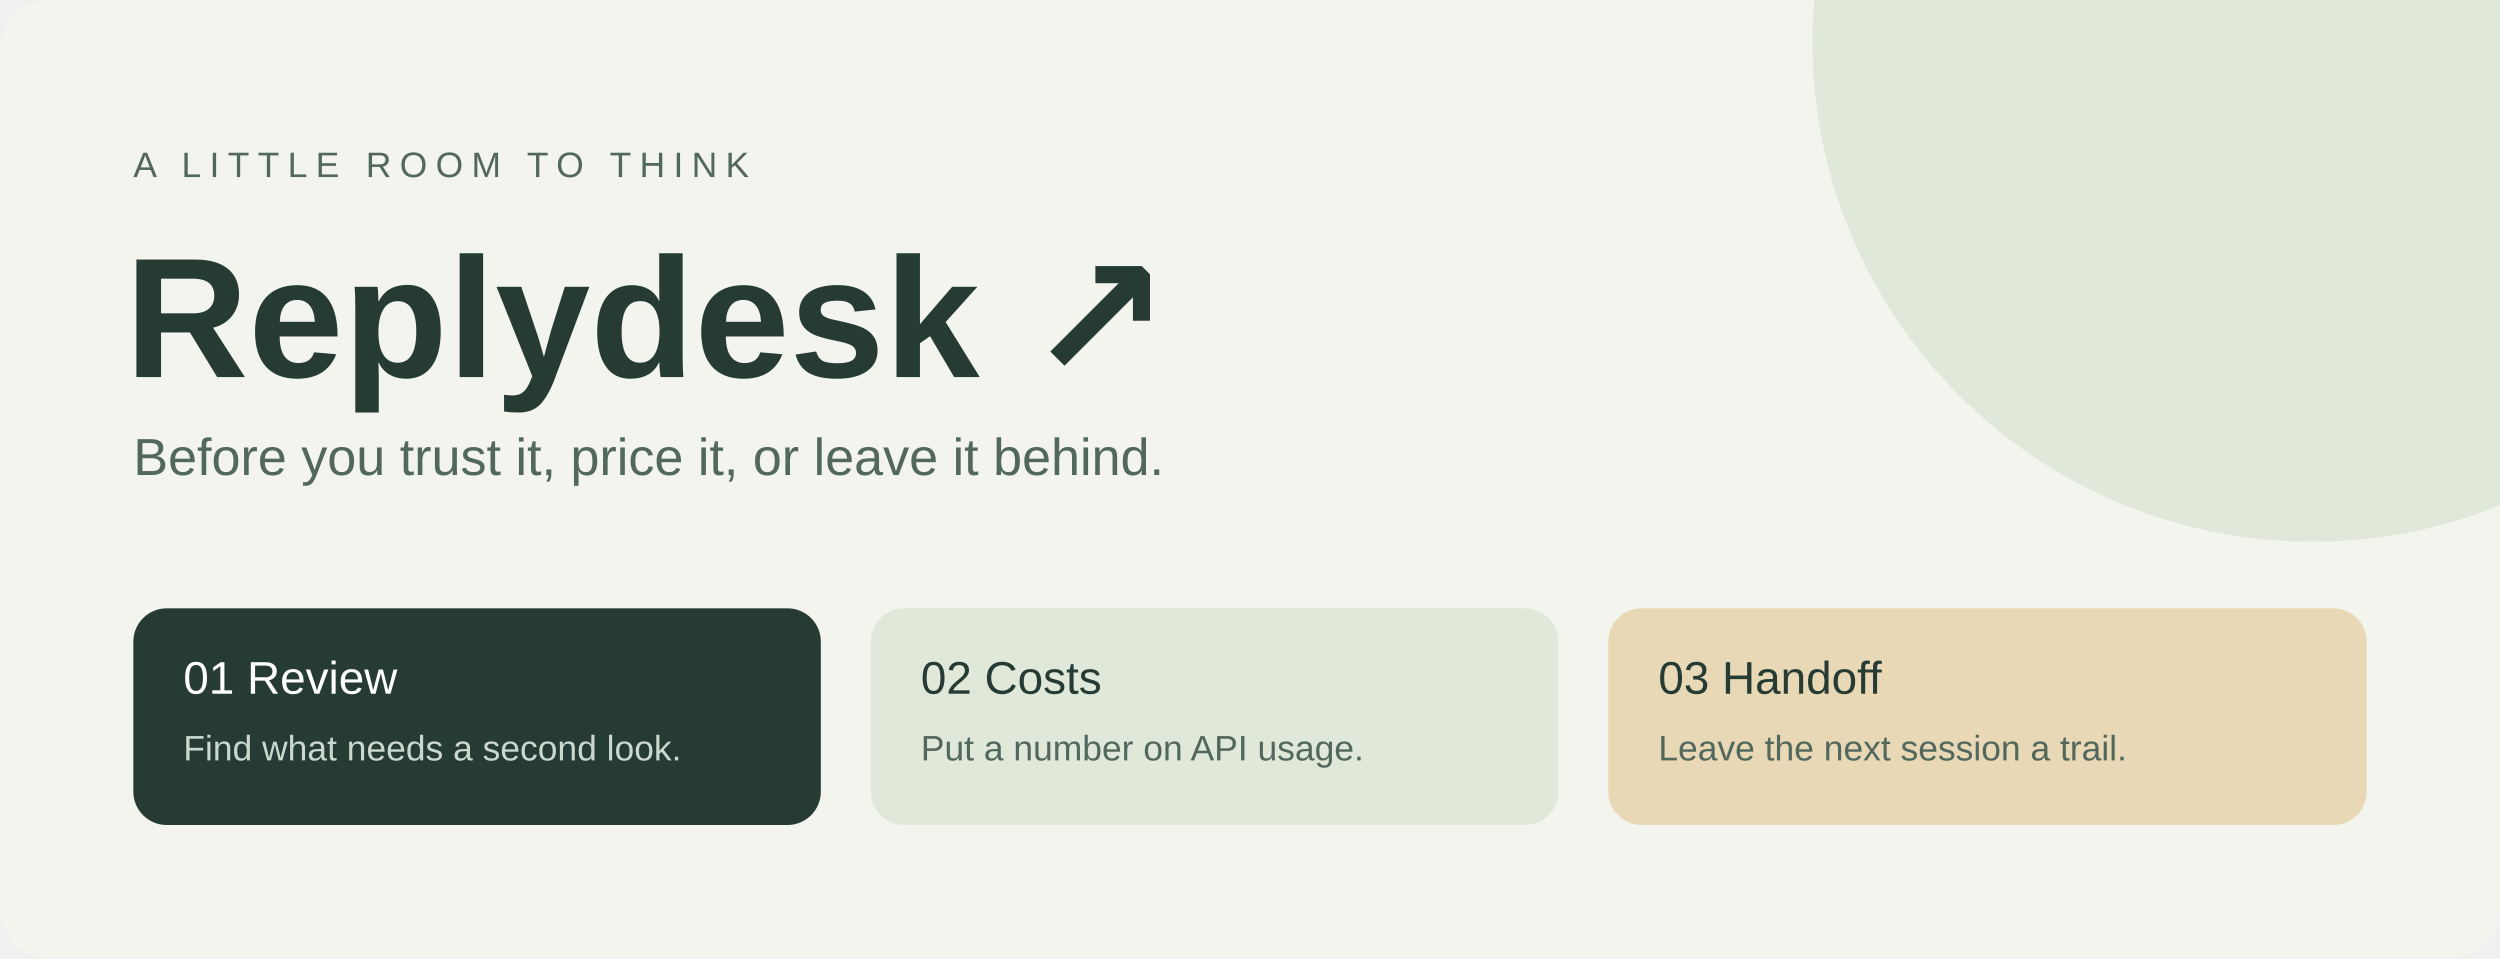
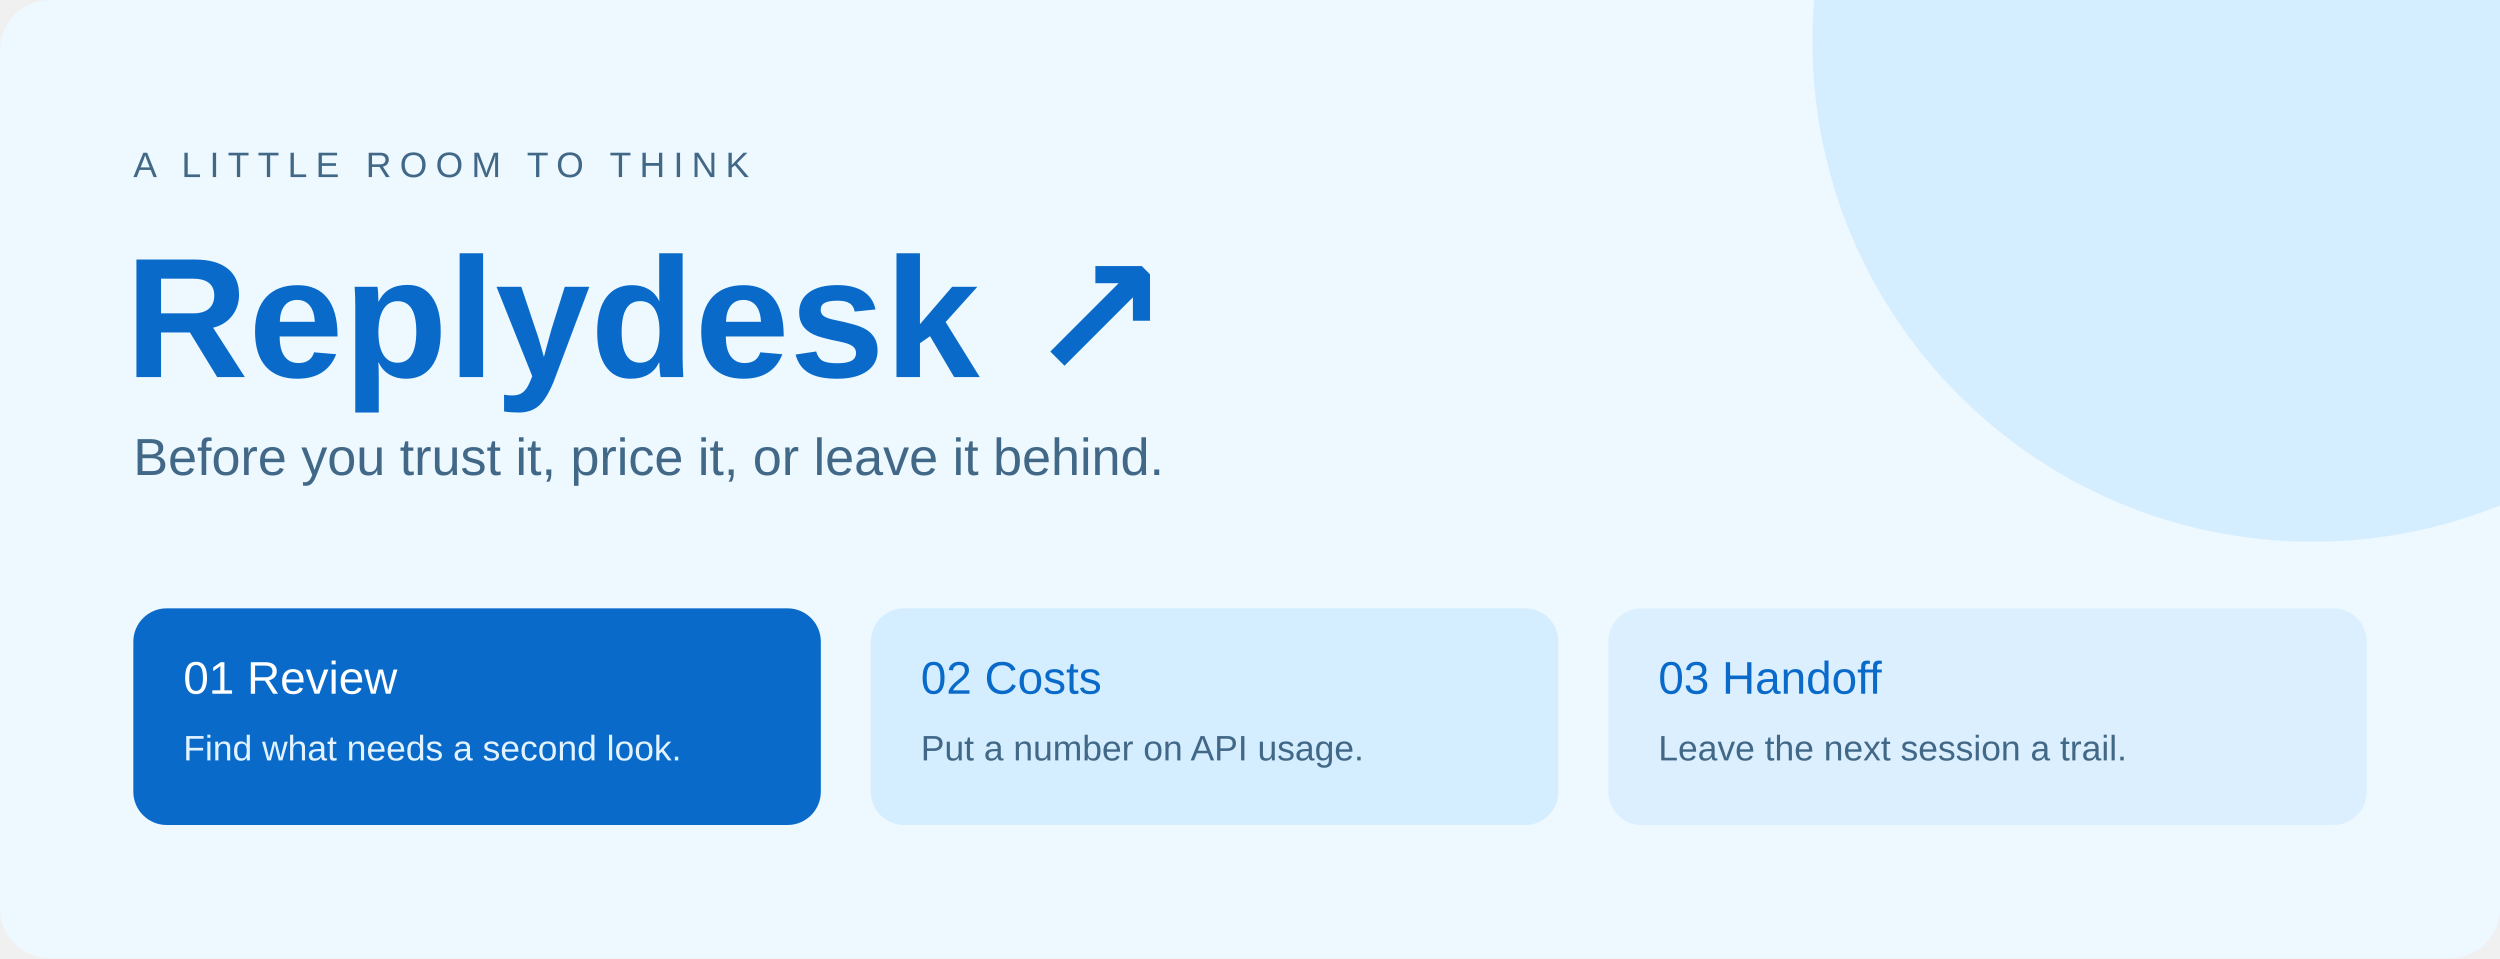
<svg xmlns="http://www.w3.org/2000/svg" width="1200" height="460" viewBox="0 0 1200 460" role="img" aria-label="Replydesk: a little room to think. Review, Costs, Handoff.">
-   <rect width="1200" height="460" rx="24" fill="#f2f4ed" />
-   <circle cx="1110" cy="20" r="240" fill="#e0e8da" />
-   <text x="64" y="85" font-family="Arial,sans-serif" font-size="17" letter-spacing="4" fill="#52685c">A LITTLE ROOM TO THINK</text>
-   <text x="60" y="181" font-family="Arial,sans-serif" font-size="82" font-weight="700" fill="#253b34">Replydesk ↗</text>
-   <text x="64" y="228" font-family="Arial,sans-serif" font-size="25" fill="#52685c">Before you trust it, price it, or leave it behind.</text>
+   <rect width="1200" height="460" rx="24" fill="#edf8ff" />
+   <circle cx="1110" cy="20" r="240" fill="#d4edff" />
+   <text x="64" y="85" font-family="Arial,sans-serif" font-size="17" letter-spacing="4" fill="#426887">A LITTLE ROOM TO THINK</text>
+   <text x="60" y="181" font-family="Arial,sans-serif" font-size="82" font-weight="700" fill="#096aca">Replydesk ↗</text>
+   <text x="64" y="228" font-family="Arial,sans-serif" font-size="25" fill="#426887">Before you trust it, price it, or leave it behind.</text>
  <g font-family="Arial,sans-serif">
-     <rect x="64" y="292" width="330" height="104" rx="16" fill="#253b34" />
+     <rect x="64" y="292" width="330" height="104" rx="16" fill="#096aca" />
    <text x="88" y="333" font-size="22" fill="white">01  Review</text>
-     <text x="88" y="365" font-size="17" fill="#cbd8ce">Find what needs a second look.</text>
-     <rect x="418" y="292" width="330" height="104" rx="16" fill="#e0e8da" />
-     <text x="442" y="333" font-size="22" fill="#253b34">02  Costs</text>
-     <text x="442" y="365" font-size="17" fill="#52685c">Put a number on API usage.</text>
-     <rect x="772" y="292" width="364" height="104" rx="16" fill="#e8d8b5" />
-     <text x="796" y="333" font-size="22" fill="#253b34">03  Handoff</text>
-     <text x="796" y="365" font-size="17" fill="#52685c">Leave the next session a trail.</text>
+     <text x="88" y="365" font-size="17" fill="#e2f3ff">Find what needs a second look.</text>
+     <rect x="418" y="292" width="330" height="104" rx="16" fill="#d4edff" />
+     <text x="442" y="333" font-size="22" fill="#096aca">02  Costs</text>
+     <text x="442" y="365" font-size="17" fill="#426887">Put a number on API usage.</text>
+     <rect x="772" y="292" width="364" height="104" rx="16" fill="#dcefff" />
+     <text x="796" y="333" font-size="22" fill="#096aca">03  Handoff</text>
+     <text x="796" y="365" font-size="17" fill="#426887">Leave the next session a trail.</text>
  </g>
</svg>
